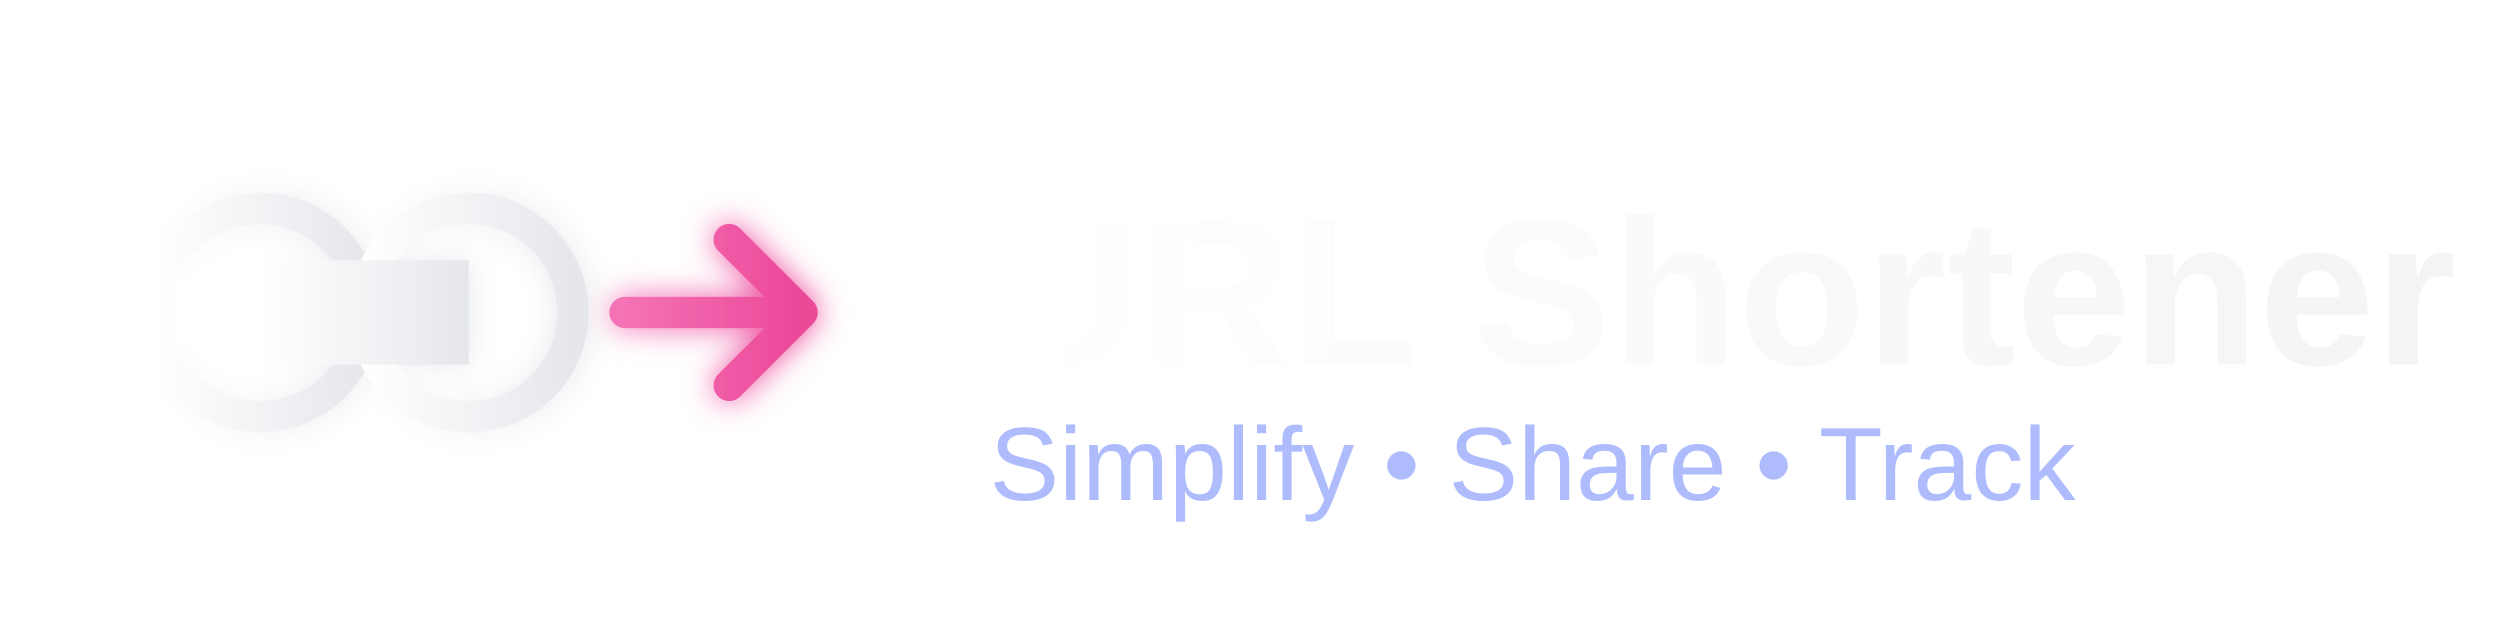
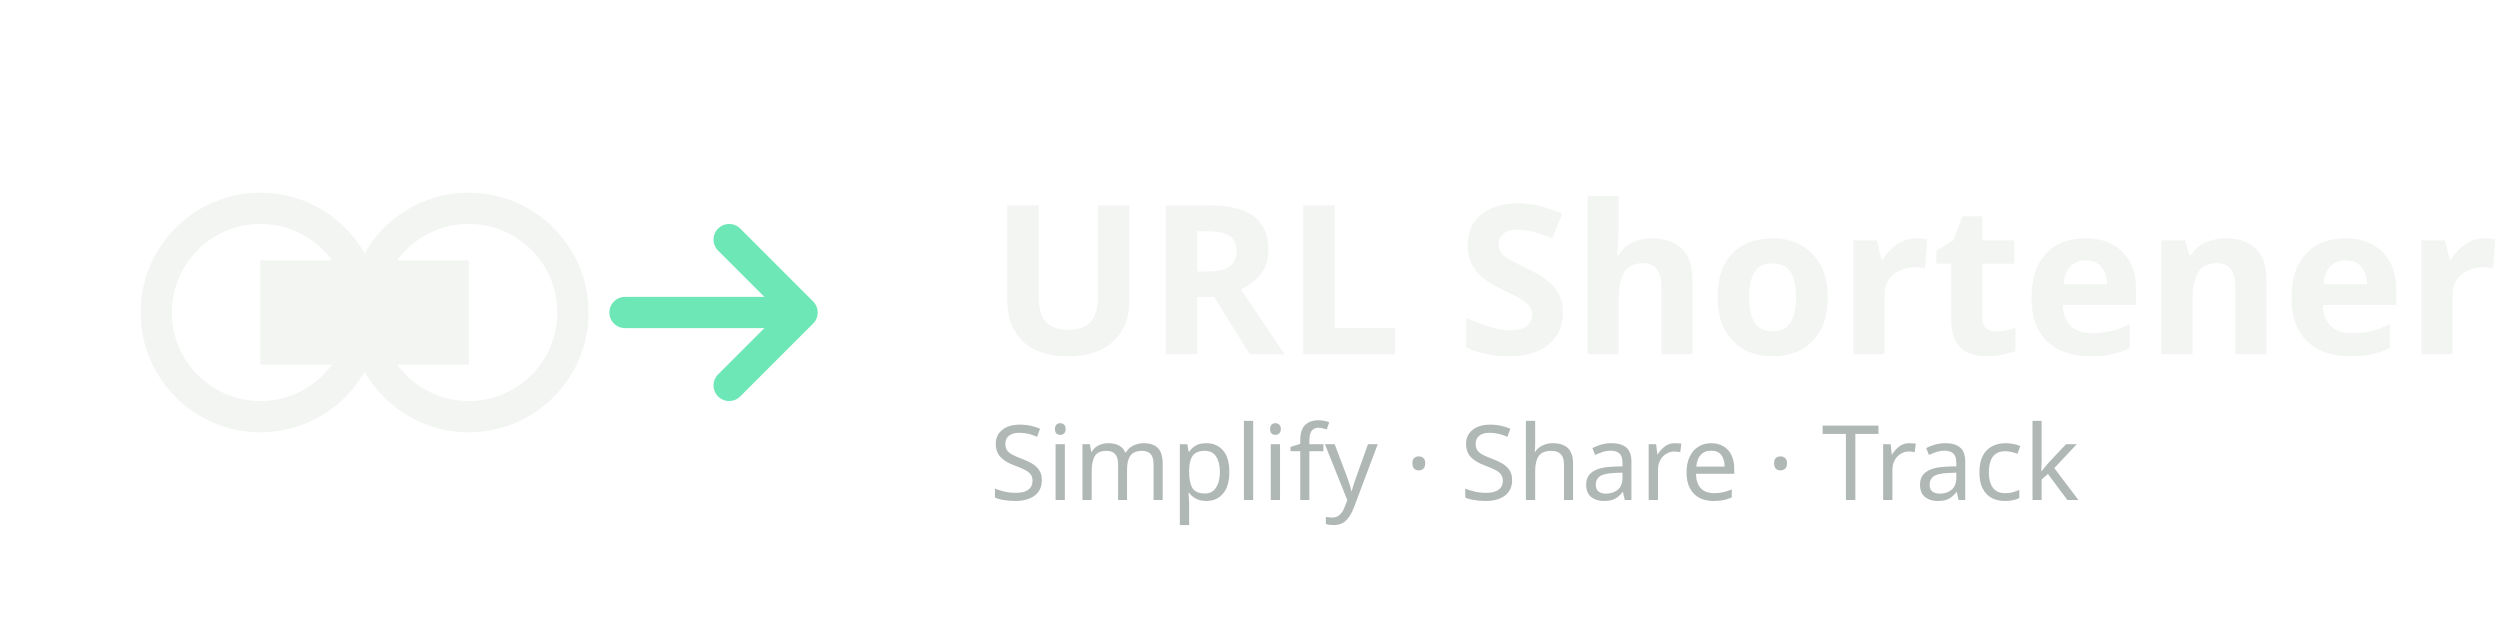
<svg xmlns="http://www.w3.org/2000/svg" viewBox="0 0 240 60">
-   <defs>
-     <linearGradient id="logoGradient" x1="0%" y1="0%" x2="100%" y2="0%">
-       <stop offset="0%" stop-color="#FFFFFF" />
-       <stop offset="100%" stop-color="#E5E7EB" />
-     </linearGradient>
-     <linearGradient id="textGradient" x1="0%" y1="0%" x2="100%" y2="0%">
-       <stop offset="0%" stop-color="#FFFFFF" />
-       <stop offset="100%" stop-color="#F3F4F6" />
-     </linearGradient>
-     <linearGradient id="accentGradient" x1="0%" y1="0%" x2="100%" y2="0%">
-       <stop offset="0%" stop-color="#F472B6" />
-       <stop offset="100%" stop-color="#EC4899" />
-     </linearGradient>
-     <filter id="glow" x="-20%" y="-20%" width="140%" height="140%">
-       <feGaussianBlur stdDeviation="1.5" result="blur" />
-       <feComposite in="SourceGraphic" in2="blur" operator="over" />
-     </filter>
-   </defs>
-   <g filter="url(#glow)" transform="translate(5, 0)">
-     <circle cx="20" cy="30" r="10" fill="none" stroke="url(#logoGradient)" stroke-width="3" />
-     <circle cx="40" cy="30" r="10" fill="none" stroke="url(#logoGradient)" stroke-width="3" />
-     <rect x="20" y="25" width="20" height="10" fill="url(#logoGradient)" />
-     <path d="M55,30 L70,30 M65,23 L72,30 L65,37" fill="none" stroke="url(#accentGradient)" stroke-width="3" stroke-linecap="round" stroke-linejoin="round" />
+   <g transform="translate(5, 8)">
+     <circle cx="20" cy="22" r="10" fill="none" stroke="#F2F5F2" stroke-width="3" />
+     <circle cx="40" cy="22" r="10" fill="none" stroke="#F2F5F2" stroke-width="3" />
+     <rect x="20" y="17" width="20" height="10" fill="#F2F5F2" />
+     <path d="M55,22 L70,22 M65,15 L72,22 L65,29" fill="none" stroke="#6EE7B7" stroke-width="3" stroke-linecap="round" stroke-linejoin="round" />
  </g>
-   <text x="95" y="35" font-family="Arial, sans-serif" font-weight="bold" font-size="20" fill="url(#textGradient)">URL Shortener</text>
-   <text x="95" y="48" font-family="Arial, sans-serif" font-size="10" fill="#A5B4FC" opacity="0.9">Simplify • Share • Track</text>
+   <text x="95" y="34" font-family="system-ui, sans-serif" font-weight="700" font-size="20" fill="#F2F5F2">URL Shortener</text>
+   <text x="95" y="48" font-family="system-ui, sans-serif" font-size="10" fill="#A7B0AD" opacity="0.9">Simplify · Share · Track</text>
</svg>
